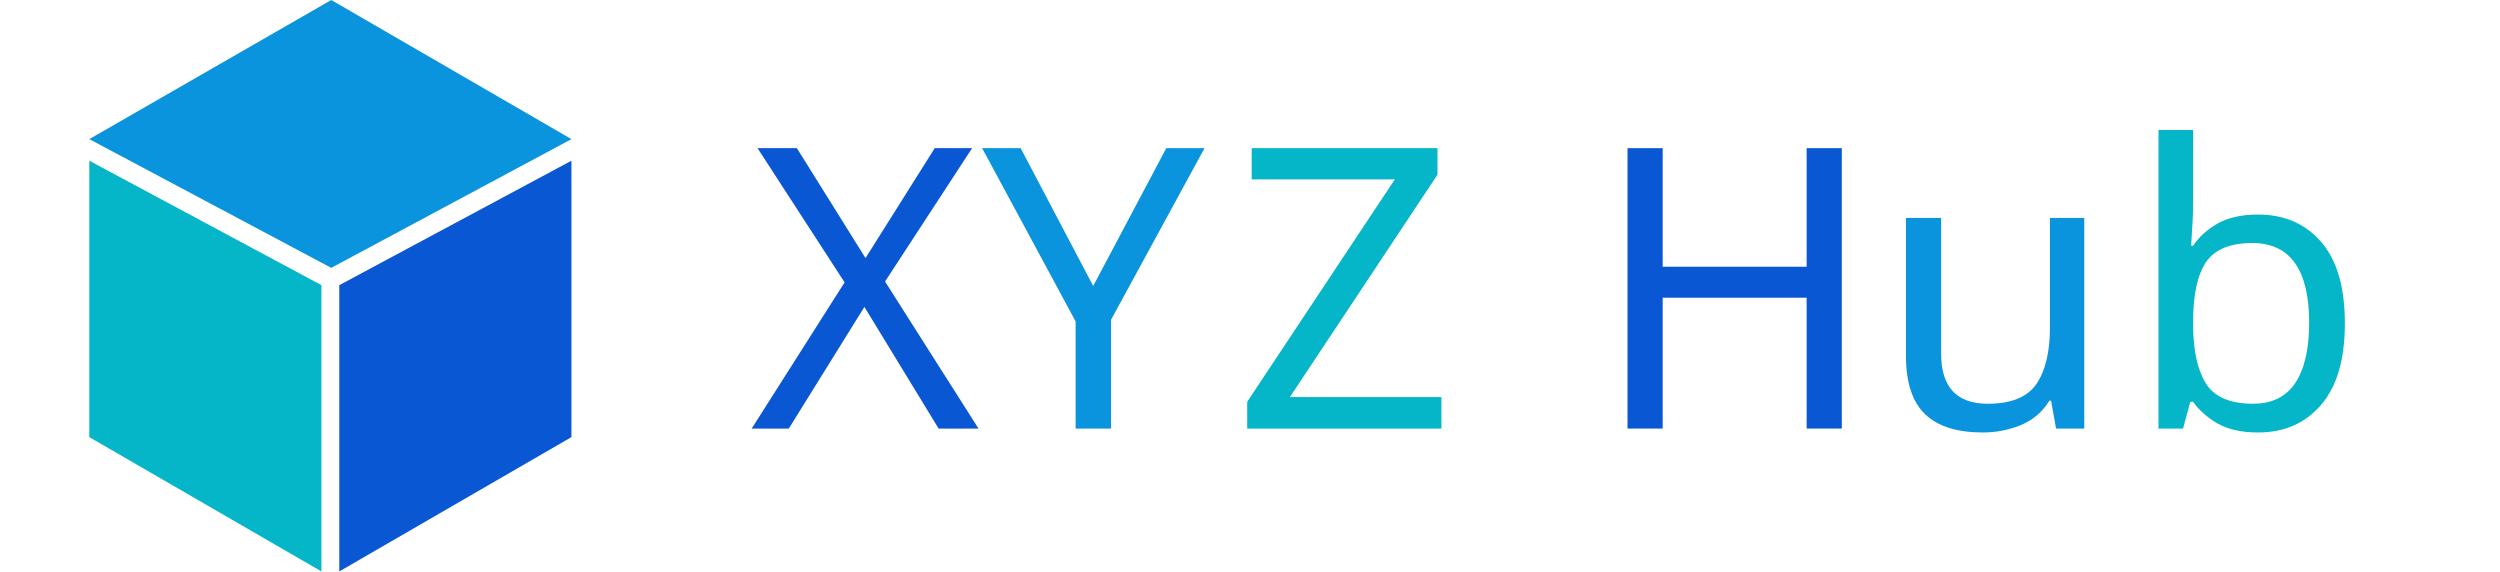
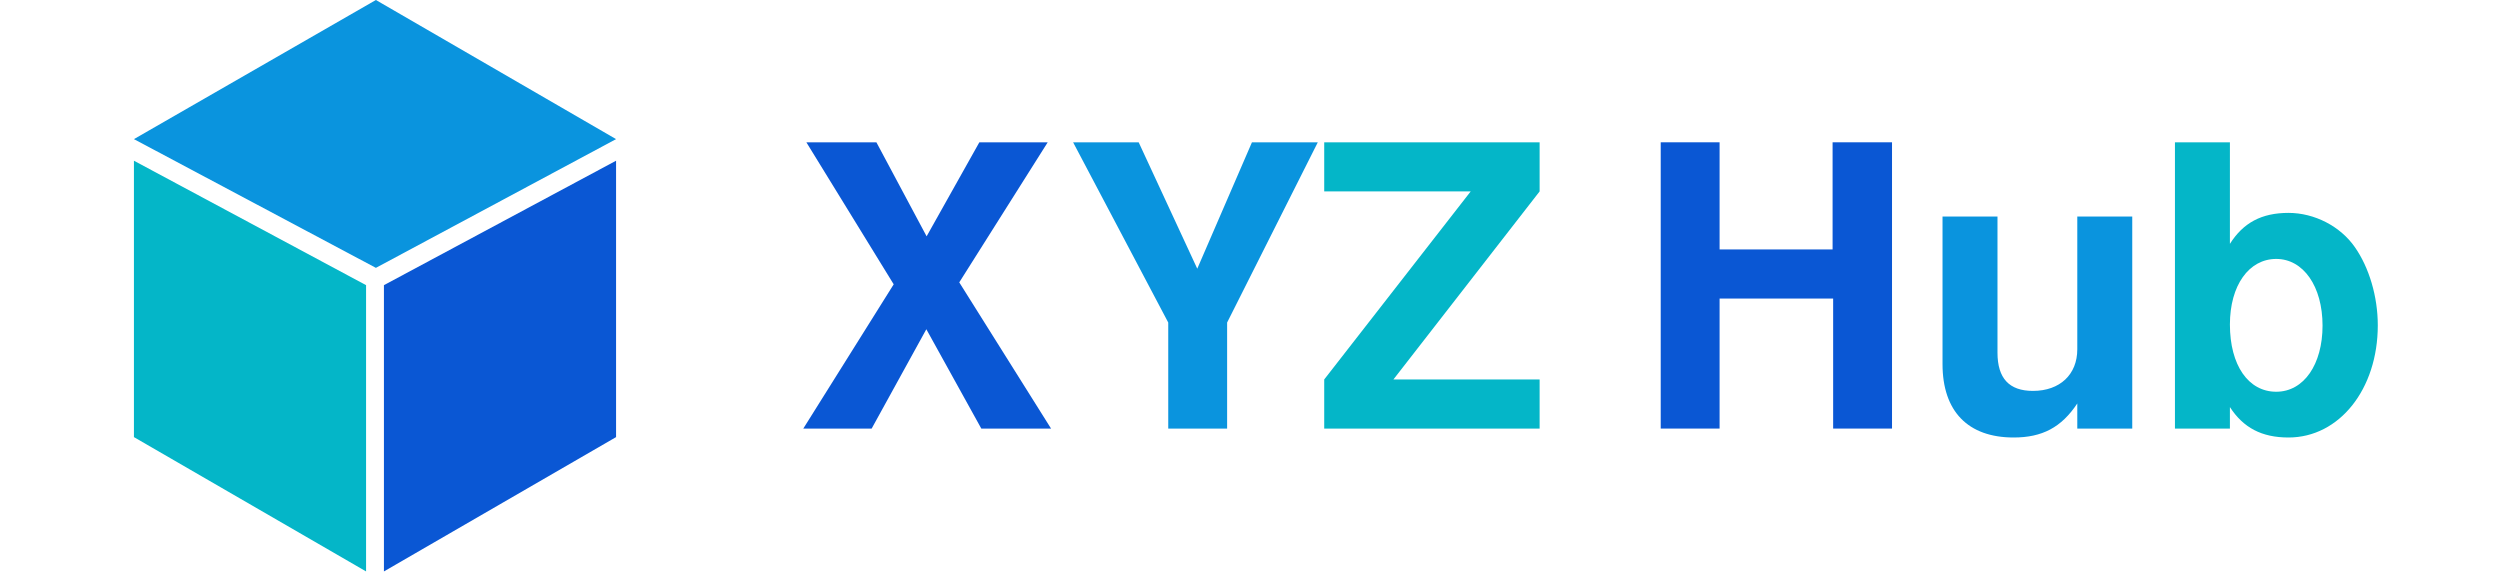
- <svg xmlns="http://www.w3.org/2000/svg" width="280px" height="64px" viewBox="0 0 260 64" version="1.1">
+ <svg xmlns="http://www.w3.org/2000/svg" width="280px" height="64px" viewBox="-5 0 260 64" version="1.1">
  <g id="Page-1" stroke="none" stroke-width="1" fill="none" fill-rule="evenodd">
    <g id="Group-3" transform="scale(2) translate(0, -2)">
-       <text id="XYZ" font-family="FiraGO-Medium, FiraGO" font-size="22" font-weight="400" letter-spacing="1.35" fill="#0A57D4">
+       <text id="XYZ" font-family="Helvetica" font-size="22" font-weight="600" letter-spacing="1.35" fill="#0A57D4">
        <tspan x="37" y="26">X</tspan>
      </text>
-       <text id="XYZ" font-family="FiraGO-Medium, FiraGO" font-size="22" font-weight="400" letter-spacing="1.35" fill="#0A94DE">
-         <tspan x="50" y="26">Y</tspan>
+       <text id="XYZ" font-family="Helvetica" font-size="22" font-weight="600" letter-spacing="1.35" fill="#0A94DE">
+         <tspan x="52" y="26">Y</tspan>
      </text>
-       <text id="XYZ" font-family="FiraGO-Medium, FiraGO" font-size="22" font-weight="400" letter-spacing="1.35" fill="#04B6C8">
-         <tspan x="64" y="26">Z</tspan>
+       <text id="XYZ" font-family="Helvetica" font-size="22" font-weight="600" letter-spacing="1.35" fill="#04B6C8">
+         <tspan x="66" y="26">Z</tspan>
      </text>
-       <text id="XYZ" font-family="FiraGO-Medium, FiraGO" font-size="22" font-weight="400" letter-spacing="1.35" fill="#0A57D4">
+       <text id="XYZ" font-family="Helvetica" font-size="22" font-weight="600" letter-spacing="1.35" fill="#0A57D4">
        <tspan x="84" y="26">H</tspan>
      </text>
-       <text id="XYZ" font-family="FiraGO-Medium, FiraGO" font-size="22" font-weight="400" letter-spacing="1.35" fill="#0A94DE">
+       <text id="XYZ" font-family="Helvetica" font-size="22" font-weight="600" letter-spacing="1.35" fill="#0A94DE">
        <tspan x="100" y="26">u</tspan>
      </text>
-       <text id="XYZ" font-family="FiraGO-Medium, FiraGO" font-size="22" font-weight="400" letter-spacing="1.35" fill="#04B6C8">
-         <tspan x="114" y="26">b</tspan>
+       <text id="XYZ" font-family="Helvetica" font-size="22" font-weight="600" letter-spacing="1.35" fill="#04B6C8">
+         <tspan x="113" y="26">b</tspan>
      </text>
      <polygon id="Path" fill="#04B6C8" points="-7.86421619e-14 11 13 17.969 13 34 0 26.478" />
      <polygon id="Path" fill="#0A57D4" transform="translate(20.5, 22.5) scale(-1, 1) translate(-20.5, -22.5) " points="14 11 27 17.969 27 34 14 26.478" />
      <polygon id="Path-2" fill="#0A94DE" points="0 9.791 13.55 2 27 9.791 13.55 17" />
    </g>
  </g>
</svg>
